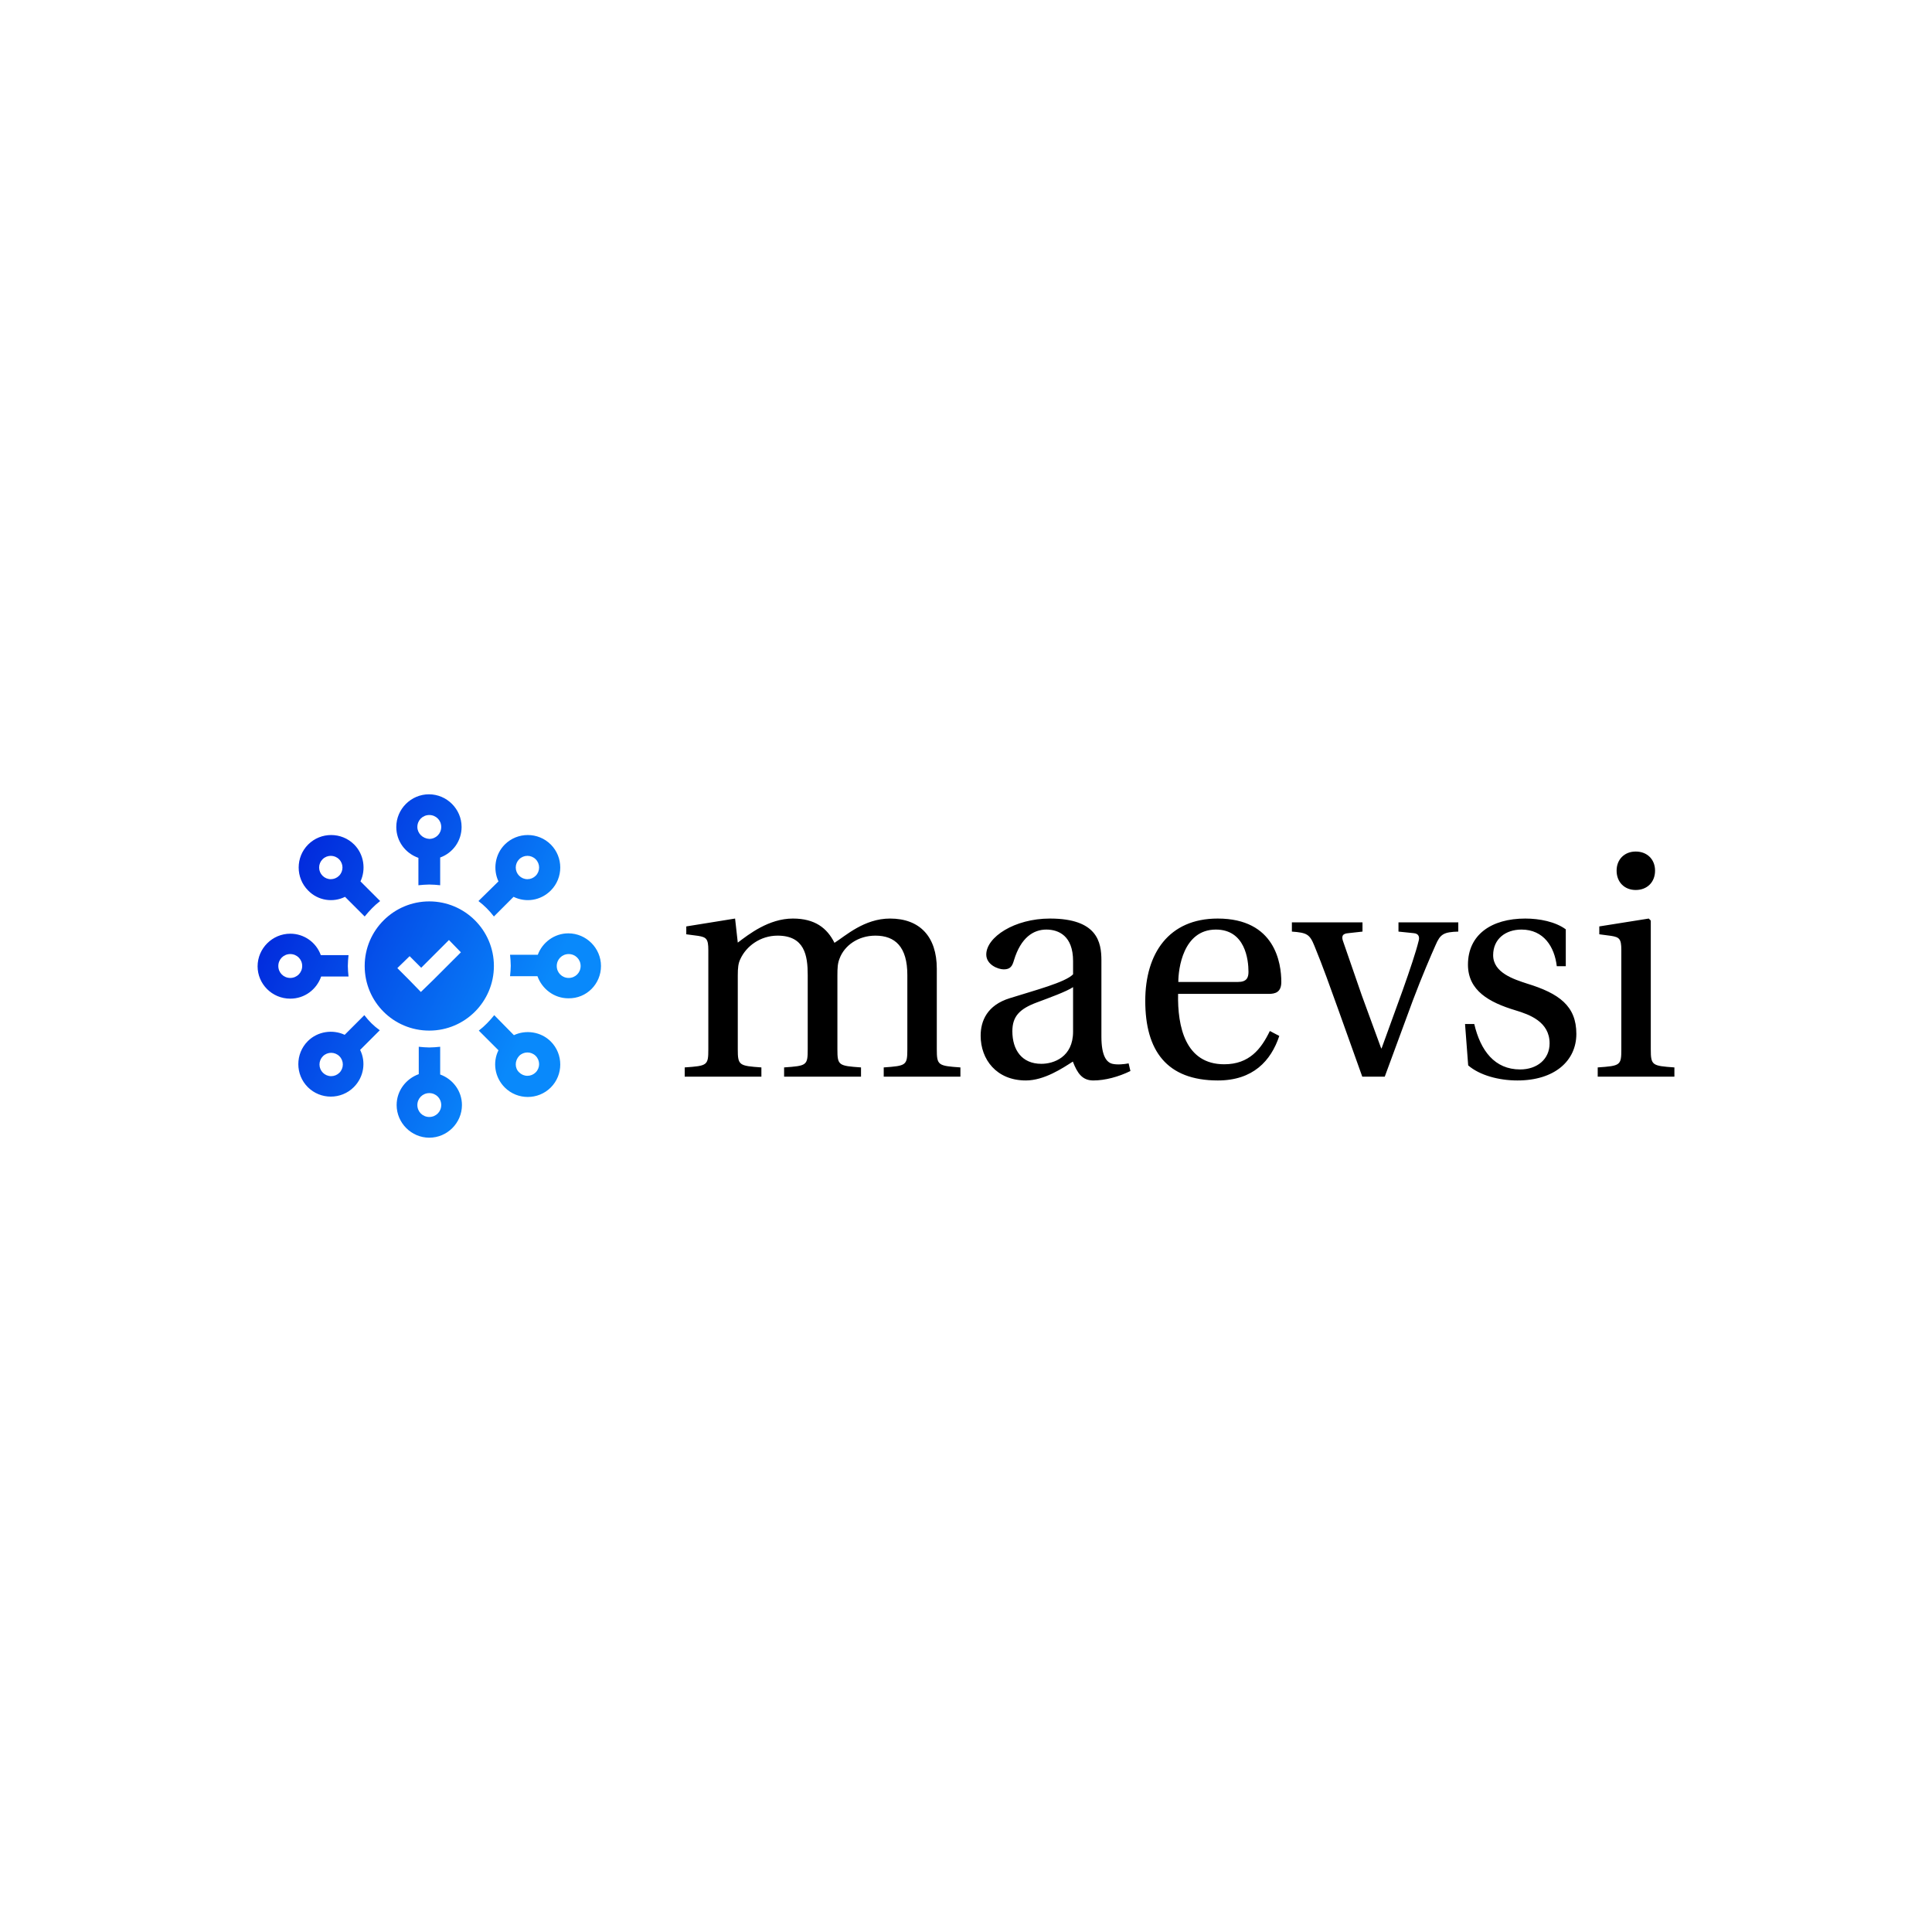
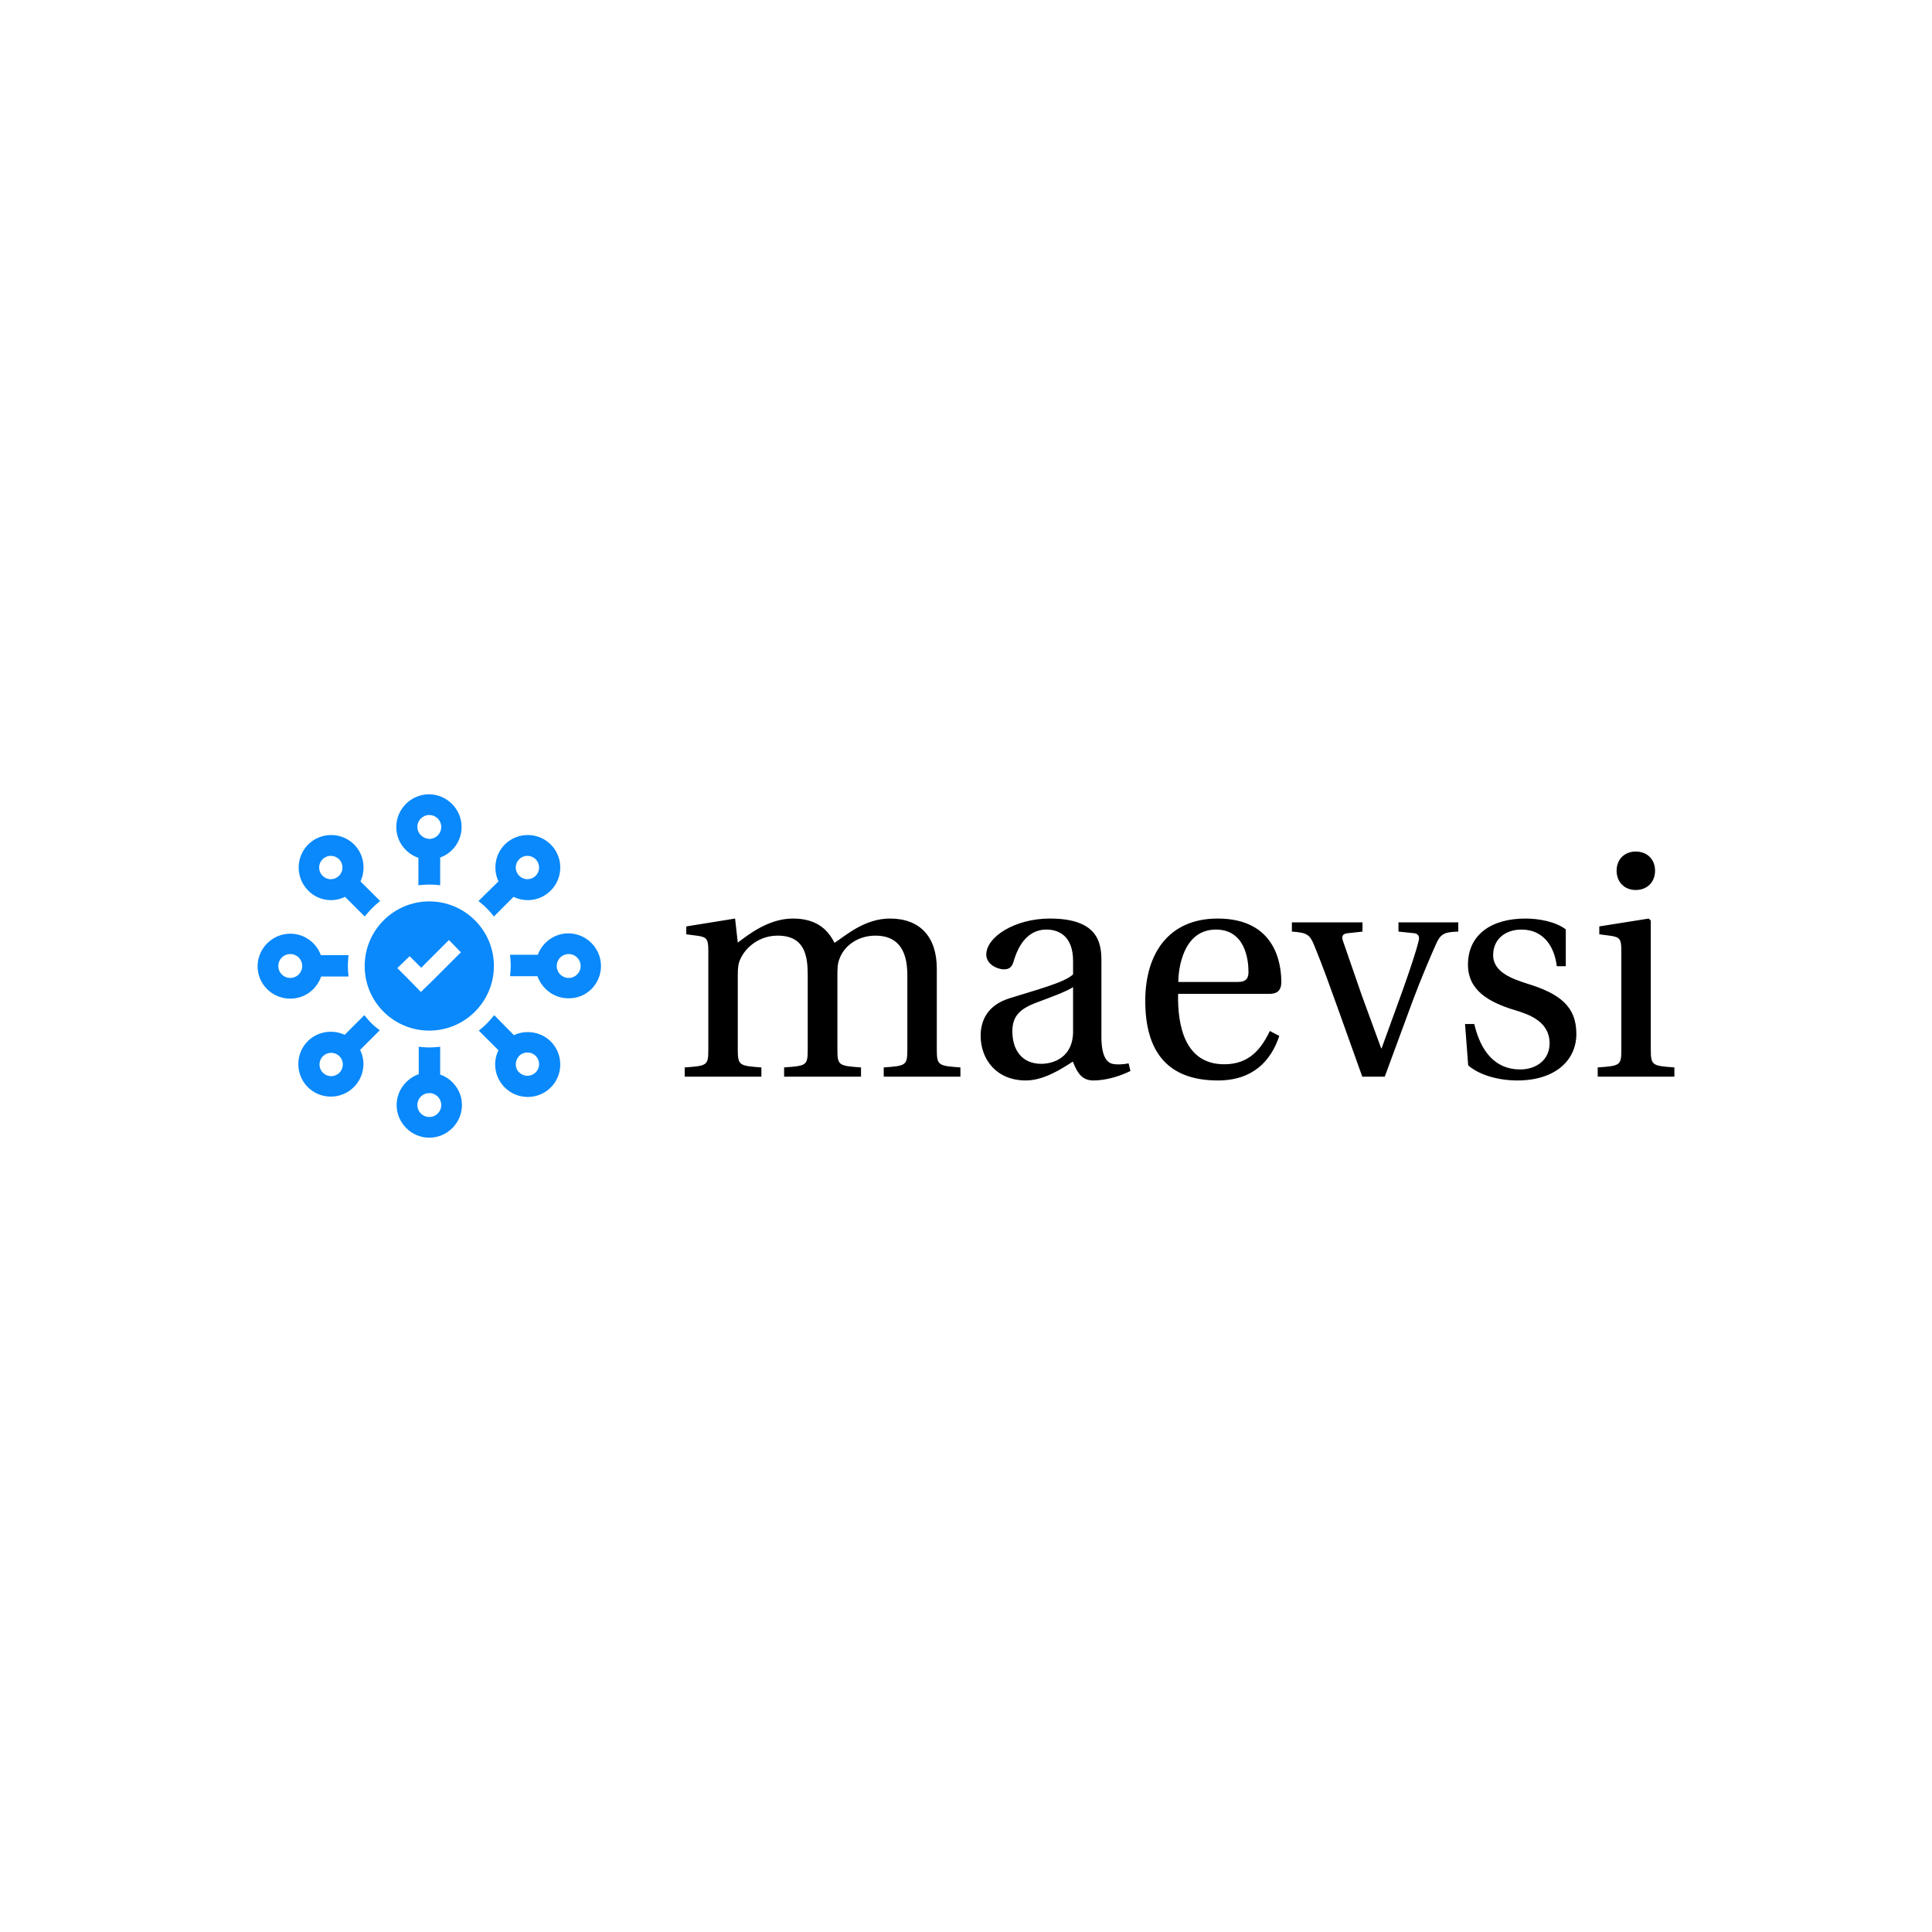
<svg xmlns="http://www.w3.org/2000/svg" data-v-29081953="" viewBox="0 0 300 300">
  <defs data-v-29081953="" />
  <rect data-v-29081953="" fill="transparent" x="0" y="0" width="300px" height="300px" class="logo-background-square" />
  <defs data-v-29081953="" />
  <g data-v-29081953="" id="5c3f7ed4-3925-43cc-bf64-f41f7fe9734b" fill="#000000" transform="matrix(3.491903,0,0,3.491903,104.75,130.5152)">
    <path d="M0.45 10.50L3.86 10.50L3.86 10.09C2.87 10.02 2.81 10.00 2.81 9.28L2.81 6.01C2.81 5.66 2.83 5.46 2.93 5.26C3.19 4.70 3.81 4.23 4.58 4.23C5.78 4.23 5.92 5.11 5.92 5.98L5.92 9.28C5.92 10.00 5.88 10.02 4.87 10.09L4.87 10.50L8.29 10.50L8.29 10.09C7.29 10.02 7.24 10.00 7.24 9.28L7.24 6.01C7.24 5.66 7.25 5.46 7.34 5.24C7.55 4.68 8.15 4.23 8.93 4.23C9.81 4.23 10.35 4.73 10.35 5.98L10.35 9.28C10.35 10.00 10.30 10.02 9.30 10.09L9.30 10.50L12.71 10.50L12.71 10.09C11.72 10.02 11.66 10.00 11.66 9.28L11.66 5.70C11.66 4.28 10.91 3.47 9.58 3.47C8.43 3.47 7.60 4.24 7.11 4.55C6.78 3.89 6.24 3.47 5.26 3.47C4.19 3.47 3.30 4.17 2.81 4.54L2.69 3.47L0.52 3.82L0.52 4.17L1.05 4.24C1.41 4.30 1.50 4.37 1.50 4.87L1.50 9.28C1.50 10.00 1.46 10.02 0.45 10.09ZM13.61 8.68C13.61 9.73 14.31 10.67 15.62 10.67C16.44 10.67 17.26 10.12 17.71 9.83C17.91 10.35 18.13 10.67 18.62 10.67C19.14 10.67 19.74 10.51 20.27 10.25L20.19 9.91C19.99 9.95 19.68 9.98 19.47 9.93C19.22 9.87 18.98 9.60 18.98 8.72L18.98 5.33C18.98 4.52 18.80 3.47 16.69 3.47C15.11 3.47 13.86 4.30 13.86 5.07C13.86 5.52 14.38 5.73 14.64 5.73C14.94 5.73 15.02 5.57 15.09 5.33C15.40 4.30 15.97 3.96 16.53 3.96C17.08 3.96 17.72 4.24 17.72 5.36L17.72 5.95C17.37 6.31 16.02 6.66 14.91 7.01C13.90 7.32 13.61 8.02 13.61 8.68ZM15.02 8.48C15.02 7.83 15.33 7.49 16.11 7.20C16.67 6.99 17.42 6.72 17.72 6.52L17.72 8.50C17.72 9.63 16.86 9.93 16.31 9.93C15.44 9.93 15.02 9.31 15.02 8.48ZM20.93 7.13C20.93 9.34 21.88 10.67 24.16 10.67C25.72 10.67 26.52 9.80 26.89 8.69L26.47 8.47C26.08 9.28 25.55 9.95 24.44 9.95C22.71 9.95 22.36 8.27 22.39 6.82L26.42 6.82C26.71 6.82 26.98 6.75 26.98 6.29C26.98 5.46 26.71 3.47 24.15 3.47C21.97 3.47 20.93 5.03 20.93 7.13ZM22.40 6.29C22.40 5.71 22.61 3.96 24.07 3.96C25.37 3.96 25.52 5.29 25.52 5.84C25.52 6.10 25.44 6.29 25.05 6.29ZM27.45 4.05C28.11 4.10 28.24 4.16 28.45 4.68C28.83 5.60 29.15 6.51 29.50 7.48L30.58 10.50L31.58 10.50L32.83 7.11C33.24 6.02 33.64 5.10 33.84 4.65C34.05 4.16 34.20 4.07 34.85 4.05L34.85 3.64L32.19 3.64L32.19 4.05L32.87 4.12C33.10 4.14 33.14 4.30 33.08 4.49C32.97 4.94 32.70 5.75 32.38 6.65L31.44 9.24L31.42 9.24L30.56 6.89C30.28 6.09 30.00 5.28 29.74 4.52C29.64 4.26 29.69 4.14 29.96 4.12L30.59 4.05L30.59 3.64L27.45 3.64ZM35.15 8.16L35.29 10.00C35.80 10.44 36.65 10.67 37.48 10.67C39.14 10.67 40.10 9.79 40.10 8.60C40.10 7.36 39.34 6.80 37.90 6.36C37.32 6.17 36.40 5.88 36.40 5.10C36.40 4.37 36.96 3.96 37.66 3.96C38.65 3.96 39.13 4.73 39.23 5.59L39.63 5.59L39.63 3.95C39.17 3.61 38.46 3.47 37.83 3.47C36.32 3.47 35.28 4.19 35.28 5.52C35.28 6.68 36.23 7.20 37.39 7.55C38.02 7.74 38.91 8.06 38.91 9.02C38.91 9.73 38.35 10.18 37.60 10.18C36.47 10.18 35.84 9.35 35.56 8.16ZM41.89 1.34C41.89 1.85 42.24 2.20 42.74 2.20C43.25 2.20 43.60 1.85 43.60 1.34C43.60 0.84 43.25 0.49 42.74 0.49C42.24 0.49 41.89 0.84 41.89 1.34ZM41.05 10.50L44.46 10.50L44.46 10.09C43.47 10.02 43.41 10.00 43.41 9.28L43.41 3.56L43.32 3.47L41.12 3.82L41.12 4.17L41.65 4.24C42.01 4.30 42.10 4.37 42.10 4.87L42.10 9.28C42.10 10.00 42.06 10.02 41.05 10.09Z" />
  </g>
-   <defs data-v-29081953="">
-     <linearGradient data-v-29081953="" gradientTransform="rotate(25)" id="5d541e6d-9981-43f7-941e-587985f1a92b" x1="0%" y1="0%" x2="100%" y2="0%">
-       <stop data-v-29081953="" offset="0%" stop-color="#0015D6" stop-opacity="1" />
-       <stop data-v-29081953="" offset="100%" stop-color="#0989FB" stop-opacity="1" />
-     </linearGradient>
-   </defs>
-   <g data-v-29081953="" id="fa8ead25-5290-49a8-a50a-8bccae5c5219" stroke="none" fill="url(#5d541e6d-9981-43f7-941e-587985f1a92b)" transform="matrix(0.5452081,0,0,0.5452081,39.40027,122.7396)">
+   <g data-v-29081953="" id="fa8ead25-5290-49a8-a50a-8bccae5c5219" stroke="none" fill="#0989FB" transform="matrix(0.5452081,0,0,0.5452081,39.40027,122.7396)">
    <path d="M68.4 35.9l5.6-5.6c3.5 1.7 7.7 1.1 10.6-1.8 3.6-3.6 3.6-9.5 0-13.1-3.6-3.6-9.5-3.6-13.1 0-2.8 2.8-3.4 7.1-1.8 10.5L64 31.5c1.7 1.3 3.1 2.7 4.4 4.4zm7.2-16.3c1.3-1.3 3.4-1.3 4.7 0 1.3 1.3 1.3 3.4 0 4.7a3.32 3.32 0 0 1-4.7 0 3.32 3.32 0 0 1 0-4.7zM50 26.8c1.1 0 2.1.1 3.1.2v-7.9c3.6-1.3 6.1-4.7 6.1-8.7 0-5.1-4.2-9.3-9.3-9.3-5.1 0-9.3 4.2-9.3 9.3 0 4.1 2.6 7.5 6.3 8.8V27c1.1-.1 2.1-.2 3.1-.2zm-3.4-16.4C46.6 8.5 48.1 7 50 7s3.4 1.5 3.4 3.4-1.5 3.4-3.4 3.4c-1.9-.1-3.4-1.6-3.4-3.4zM98.9 50c0-5.1-4.2-9.3-9.3-9.3-4 0-7.4 2.6-8.7 6.1H73c.1 1 .2 2.1.2 3.1s-.1 2-.2 3h7.8c1.3 3.6 4.7 6.3 8.8 6.3 5.2.1 9.3-4.1 9.3-9.2zm-12.6 0c0-1.9 1.5-3.4 3.4-3.4s3.4 1.5 3.4 3.4-1.5 3.4-3.4 3.4-3.4-1.5-3.4-3.4zM26 30.3l5.6 5.6c1.3-1.6 2.7-3.1 4.4-4.4l-5.6-5.6c1.6-3.4 1-7.7-1.8-10.5-3.6-3.6-9.5-3.6-13.1 0-3.6 3.6-3.6 9.5 0 13.1 2.8 2.9 7.1 3.5 10.5 1.8zm-6.4-10.7c1.3-1.3 3.4-1.3 4.7 0 1.3 1.3 1.3 3.4 0 4.7a3.32 3.32 0 0 1-4.7 0 3.32 3.32 0 0 1 0-4.7zm51.9 65c3.6 3.6 9.5 3.6 13.1 0 3.6-3.6 3.6-9.5 0-13.1-2.8-2.8-7.1-3.4-10.5-1.8L68.5 64c-1.3 1.6-2.7 3.1-4.4 4.4l5.6 5.6c-1.7 3.4-1.1 7.7 1.8 10.6zm4.1-9c1.3-1.3 3.4-1.3 4.7 0 1.3 1.3 1.3 3.4 0 4.7a3.32 3.32 0 0 1-4.7 0c-1.3-1.2-1.3-3.3 0-4.7zM10.4 59.3c4.1 0 7.5-2.6 8.8-6.3H27c-.1-1-.2-2-.2-3 0-1.1.1-2.1.2-3.1h-7.9a9.21 9.21 0 0 0-8.7-6.1c-5.1 0-9.3 4.2-9.3 9.3 0 5 4.1 9.2 9.3 9.2zm0-12.7c1.9 0 3.4 1.5 3.4 3.4s-1.5 3.4-3.4 3.4S7 51.9 7 50s1.5-3.4 3.4-3.4zm42.7 34.3V73c-1 .1-2.1.2-3.1.2s-2-.1-3-.2v7.8c-3.6 1.3-6.3 4.7-6.3 8.8 0 5.1 4.2 9.3 9.3 9.3 5.1 0 9.3-4.2 9.3-9.3 0-4-2.6-7.4-6.2-8.7zM50 93c-1.9 0-3.4-1.5-3.4-3.4s1.5-3.4 3.4-3.4 3.4 1.5 3.4 3.4S51.9 93 50 93zM31.5 64l-5.6 5.6c-3.4-1.6-7.7-1-10.5 1.8-3.6 3.6-3.6 9.5 0 13.1 3.6 3.6 9.5 3.6 13.1 0 2.9-2.9 3.5-7.2 1.8-10.6l5.6-5.6c-1.7-1.2-3.1-2.6-4.4-4.3zm-7.1 16.4a3.32 3.32 0 0 1-4.7 0 3.32 3.32 0 0 1 0-4.7c1.3-1.3 3.4-1.3 4.7 0 1.3 1.3 1.3 3.4 0 4.7zm25.6-12c10.2 0 18.4-8.3 18.4-18.4 0-10.2-8.3-18.4-18.4-18.4S31.6 39.8 31.6 50 39.8 68.4 50 68.4zm-5.6-21.2l3.3 3.3 7.9-7.9 3.4 3.5-7.9 7.9-3.5 3.4-3.4-3.5-3.3-3.3 3.5-3.4z" />
  </g>
</svg>
